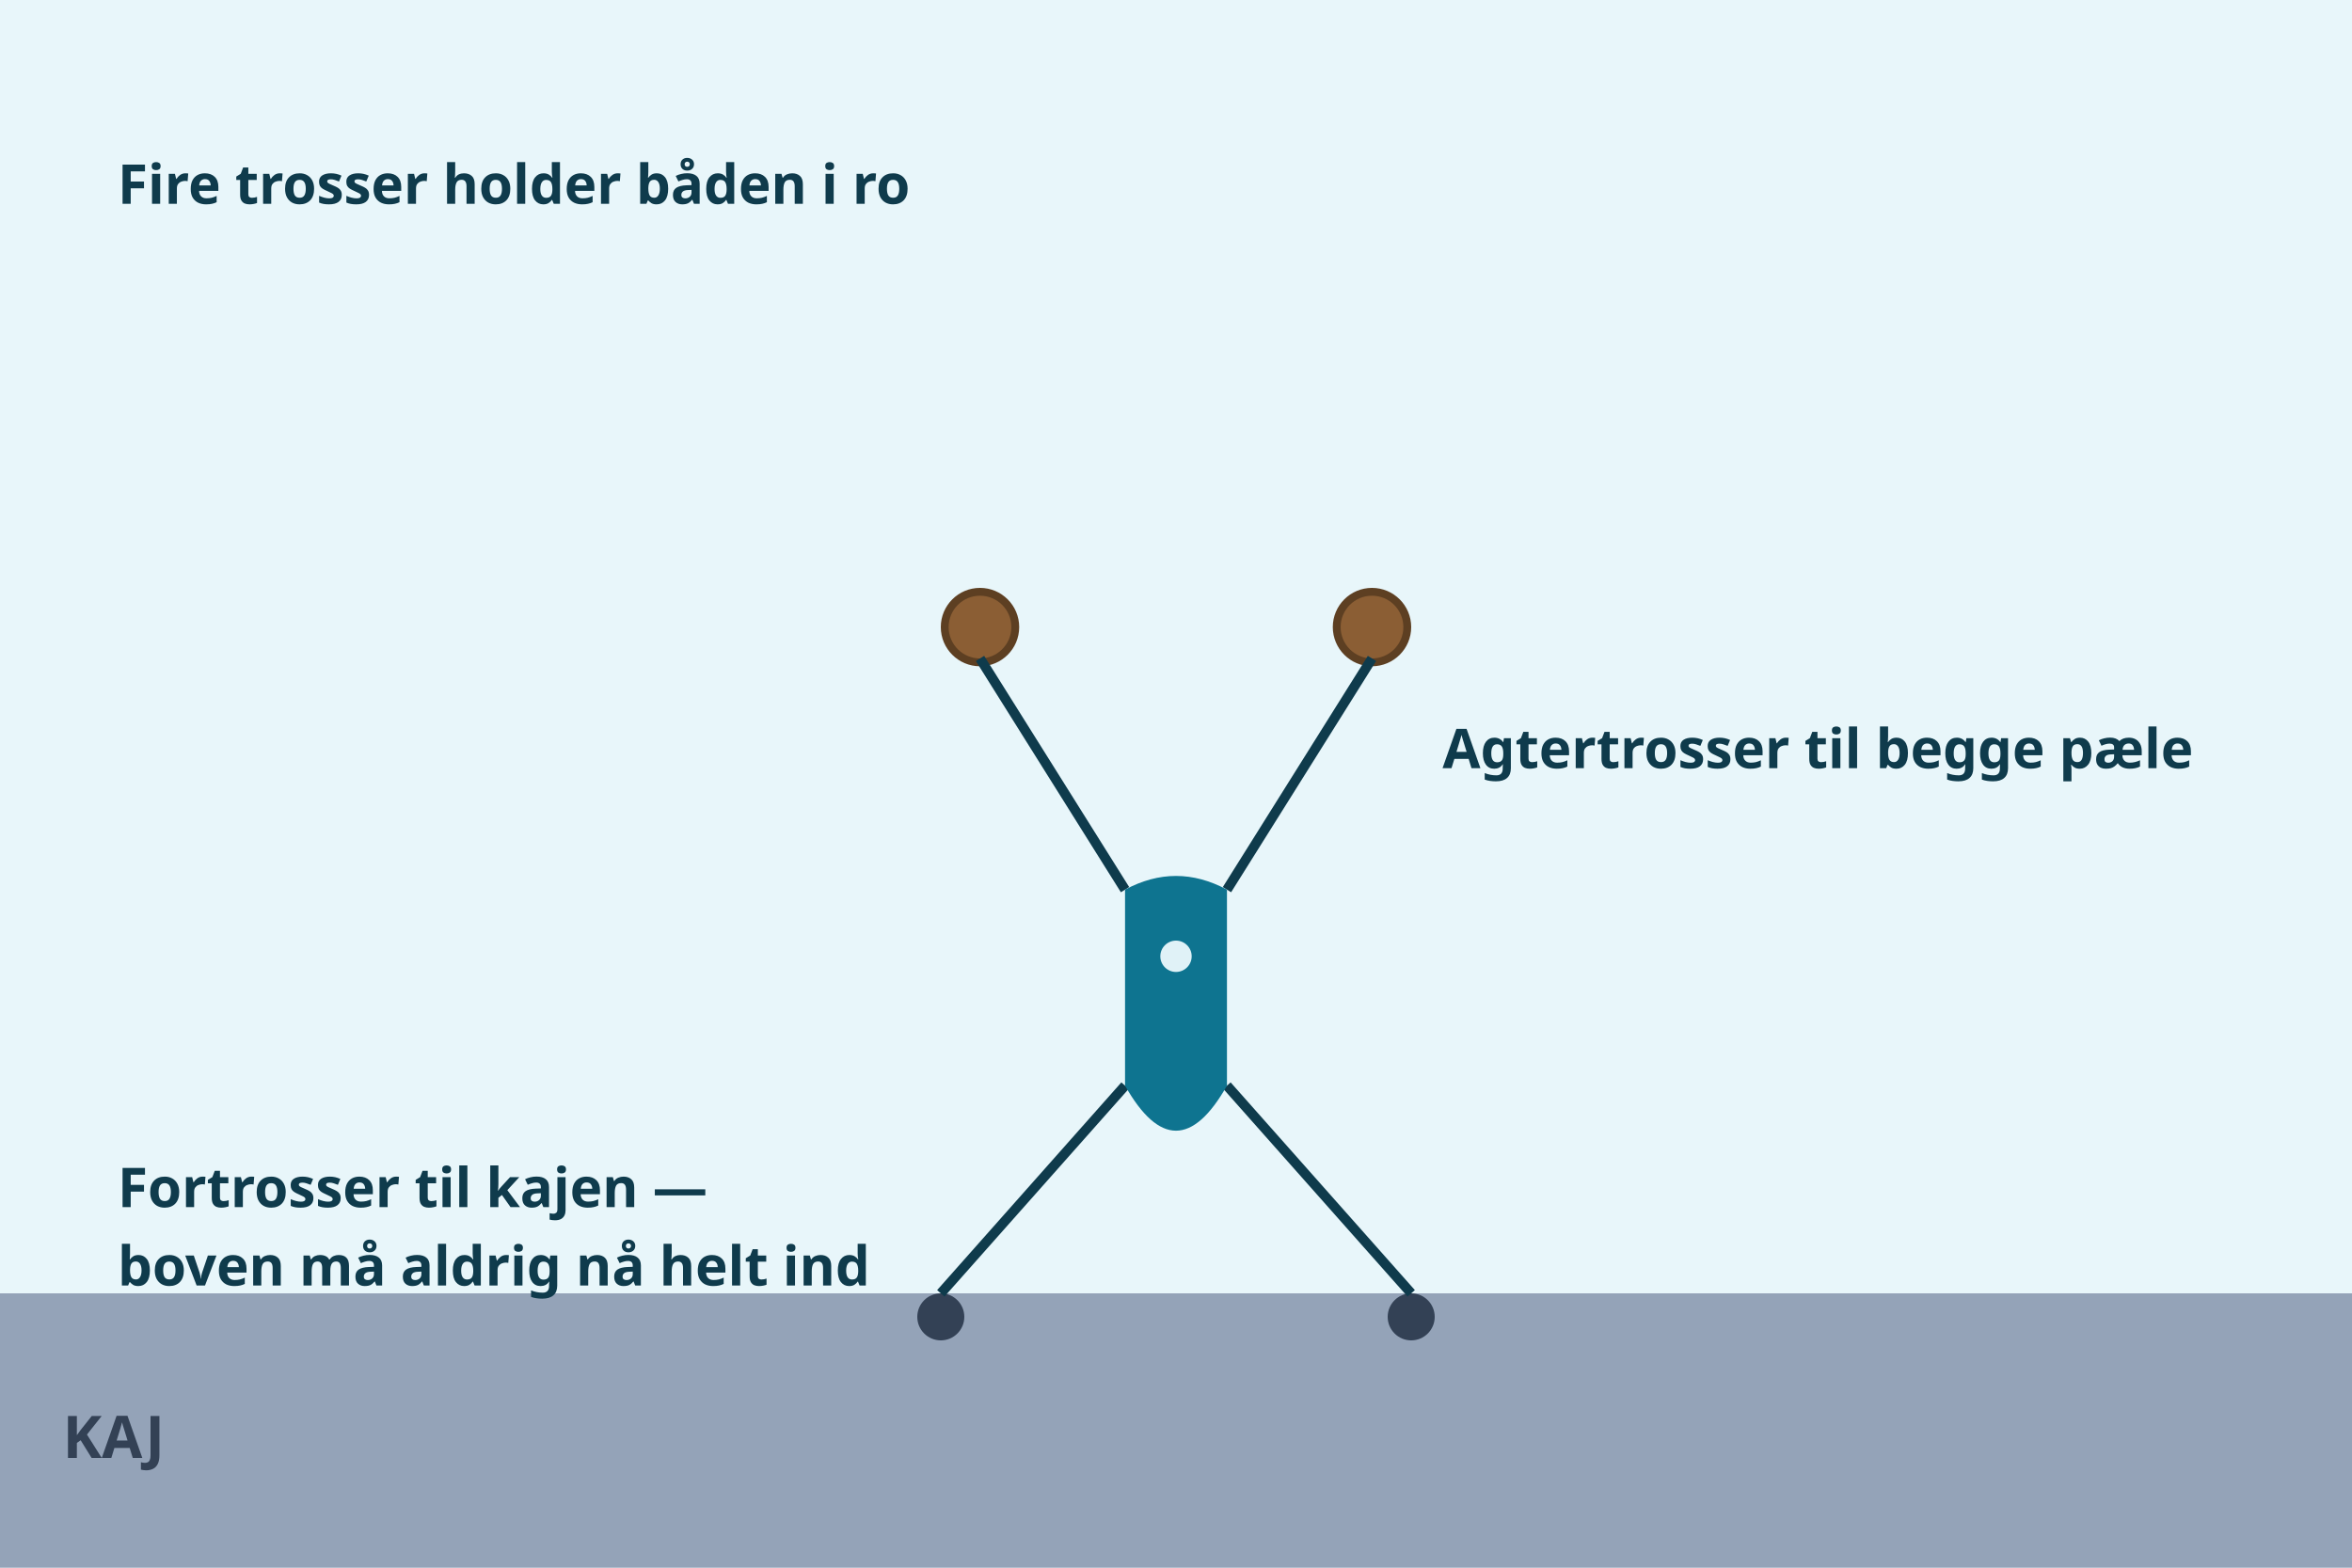
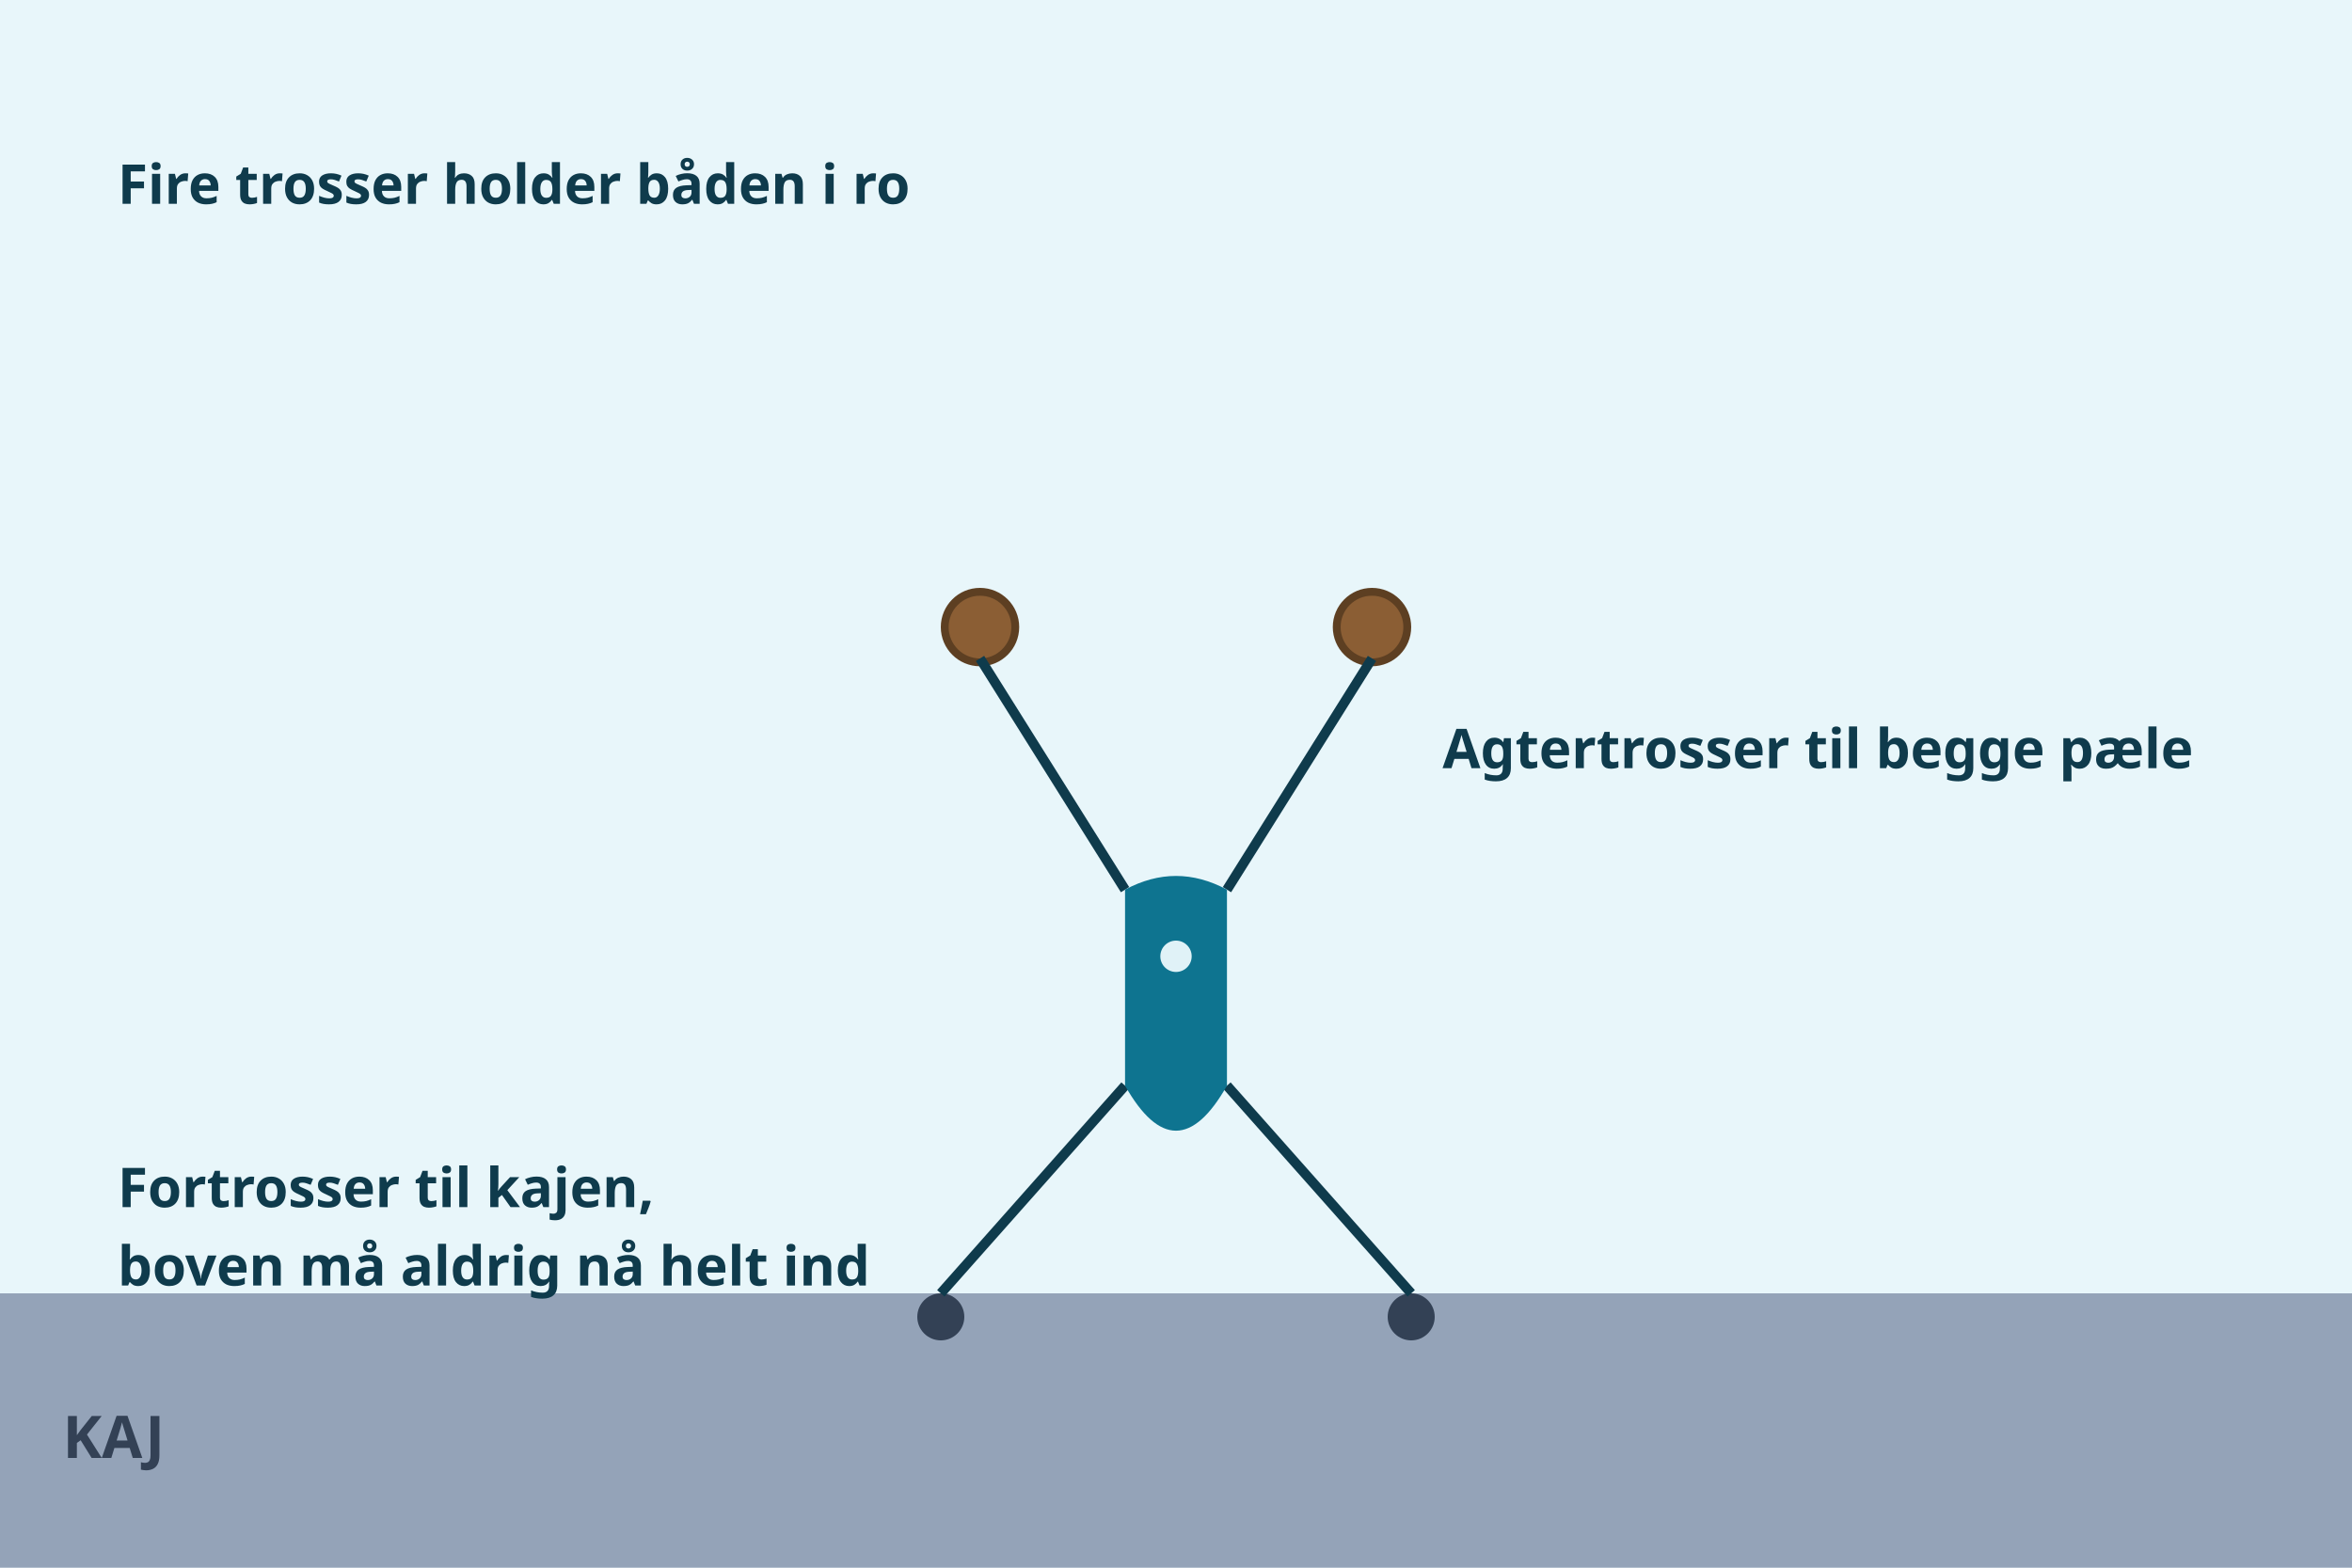
<svg xmlns="http://www.w3.org/2000/svg" viewBox="0 0 600 400" font-family="system-ui, sans-serif" role="img" aria-label="Færdig fortøjning mellem pæle: agtertrosser til begge pæle og fortrosser til kajen">
  <defs>
    <g id="baad">
      <path d="M -35 -13 L 15 -13 Q 38 0 15 13 L -35 13 Q -42 0 -35 -13 Z" fill="#0e7490" />
      <circle cx="-18" cy="0" r="4" fill="#e0f2f7" />
    </g>
  </defs>
  <rect width="600" height="400" fill="#e8f6fa" />
  <rect y="330" width="600" height="70" fill="#94a3b8" />
  <text x="16" y="372" fill="#334155" font-size="15" font-weight="700">KAJ</text>
  <circle cx="240" cy="336" r="6" fill="#334155" />
  <circle cx="360" cy="336" r="6" fill="#334155" />
  <circle cx="250" cy="160" r="9" fill="#8b5e34" stroke="#5d3f22" stroke-width="2" />
  <circle cx="350" cy="160" r="9" fill="#8b5e34" stroke="#5d3f22" stroke-width="2" />
  <g stroke="#0f3b4c" stroke-width="2.5" fill="none">
    <path d="M 313 227 L 350 168" />
    <path d="M 287 227 L 250 168" />
    <path d="M 287 277 L 240 330" />
    <path d="M 313 277 L 360 330" />
  </g>
  <use href="#baad" transform="translate(300 262) rotate(90)" />
  <g fill="#0f3b4c" font-size="14" font-weight="700">
    <text x="30" y="52">Fire trosser holder båden i ro</text>
    <text x="368" y="196">Agtertrosser til begge pæle</text>
-     <text x="30" y="308">Fortrosser til kajen —</text>
+     <text x="30" y="308">Fortrosser til kajen,</text>
    <text x="30" y="328">boven må aldrig nå helt ind</text>
  </g>
</svg>
